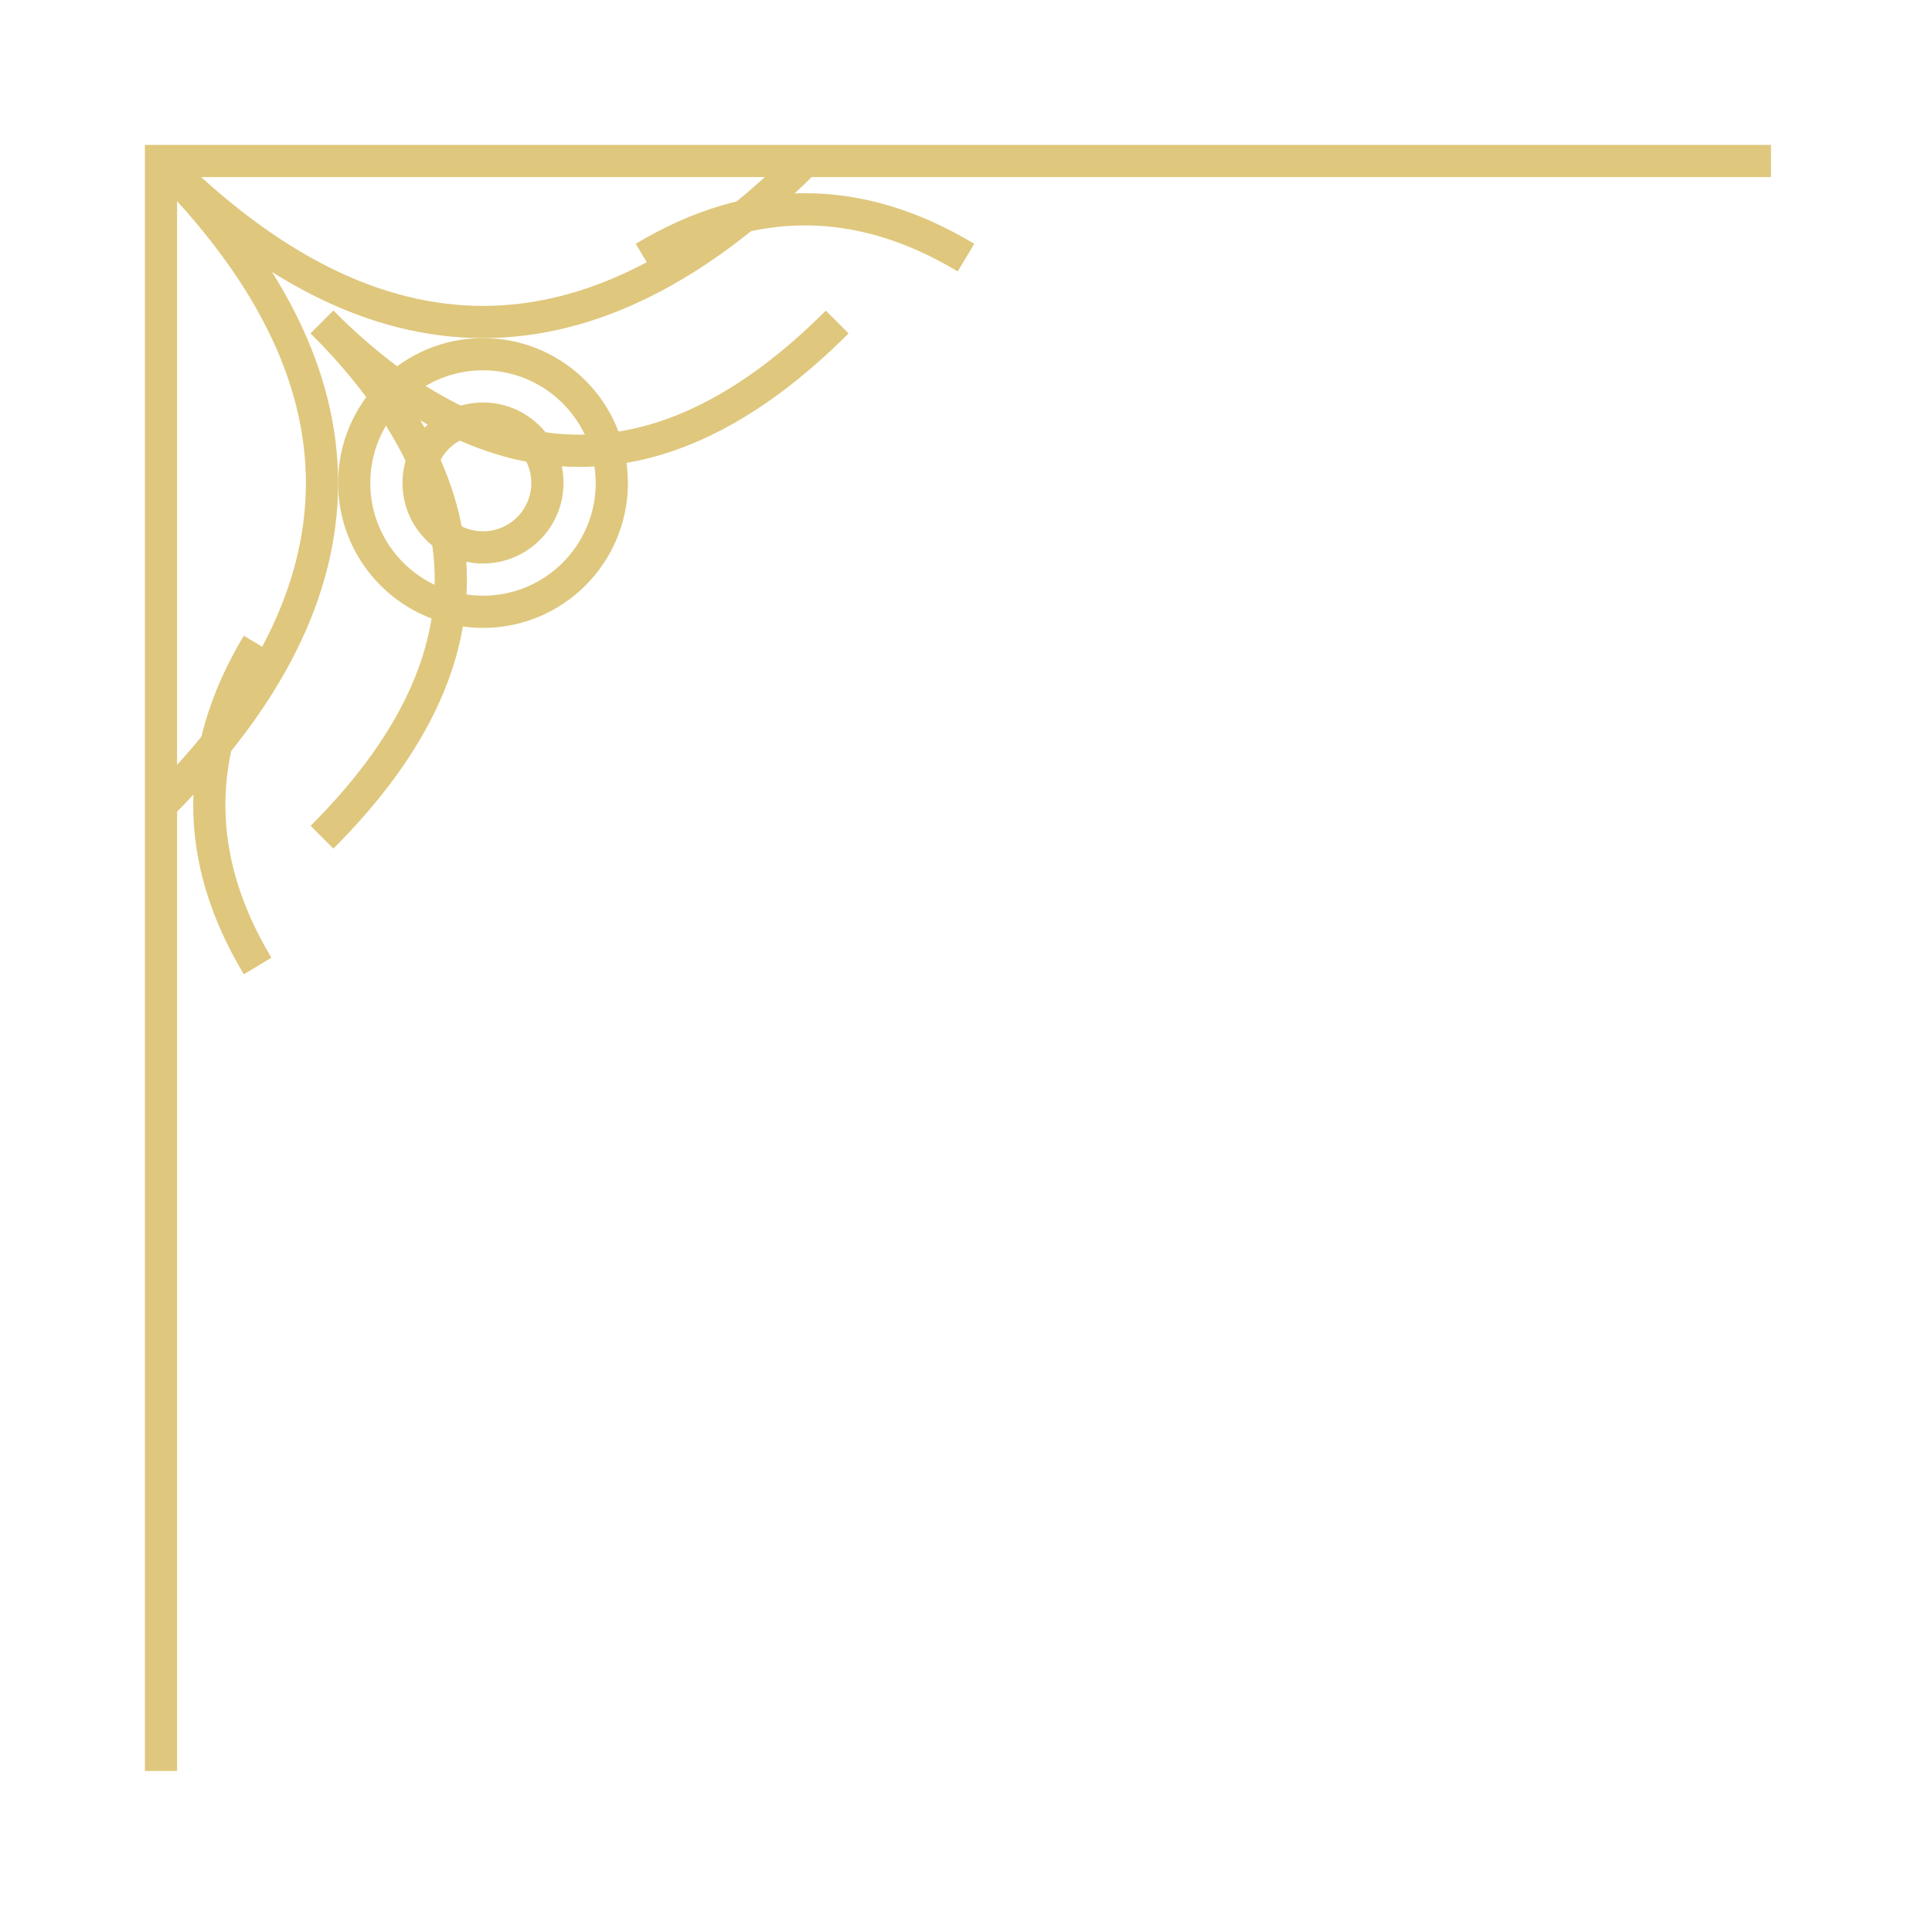
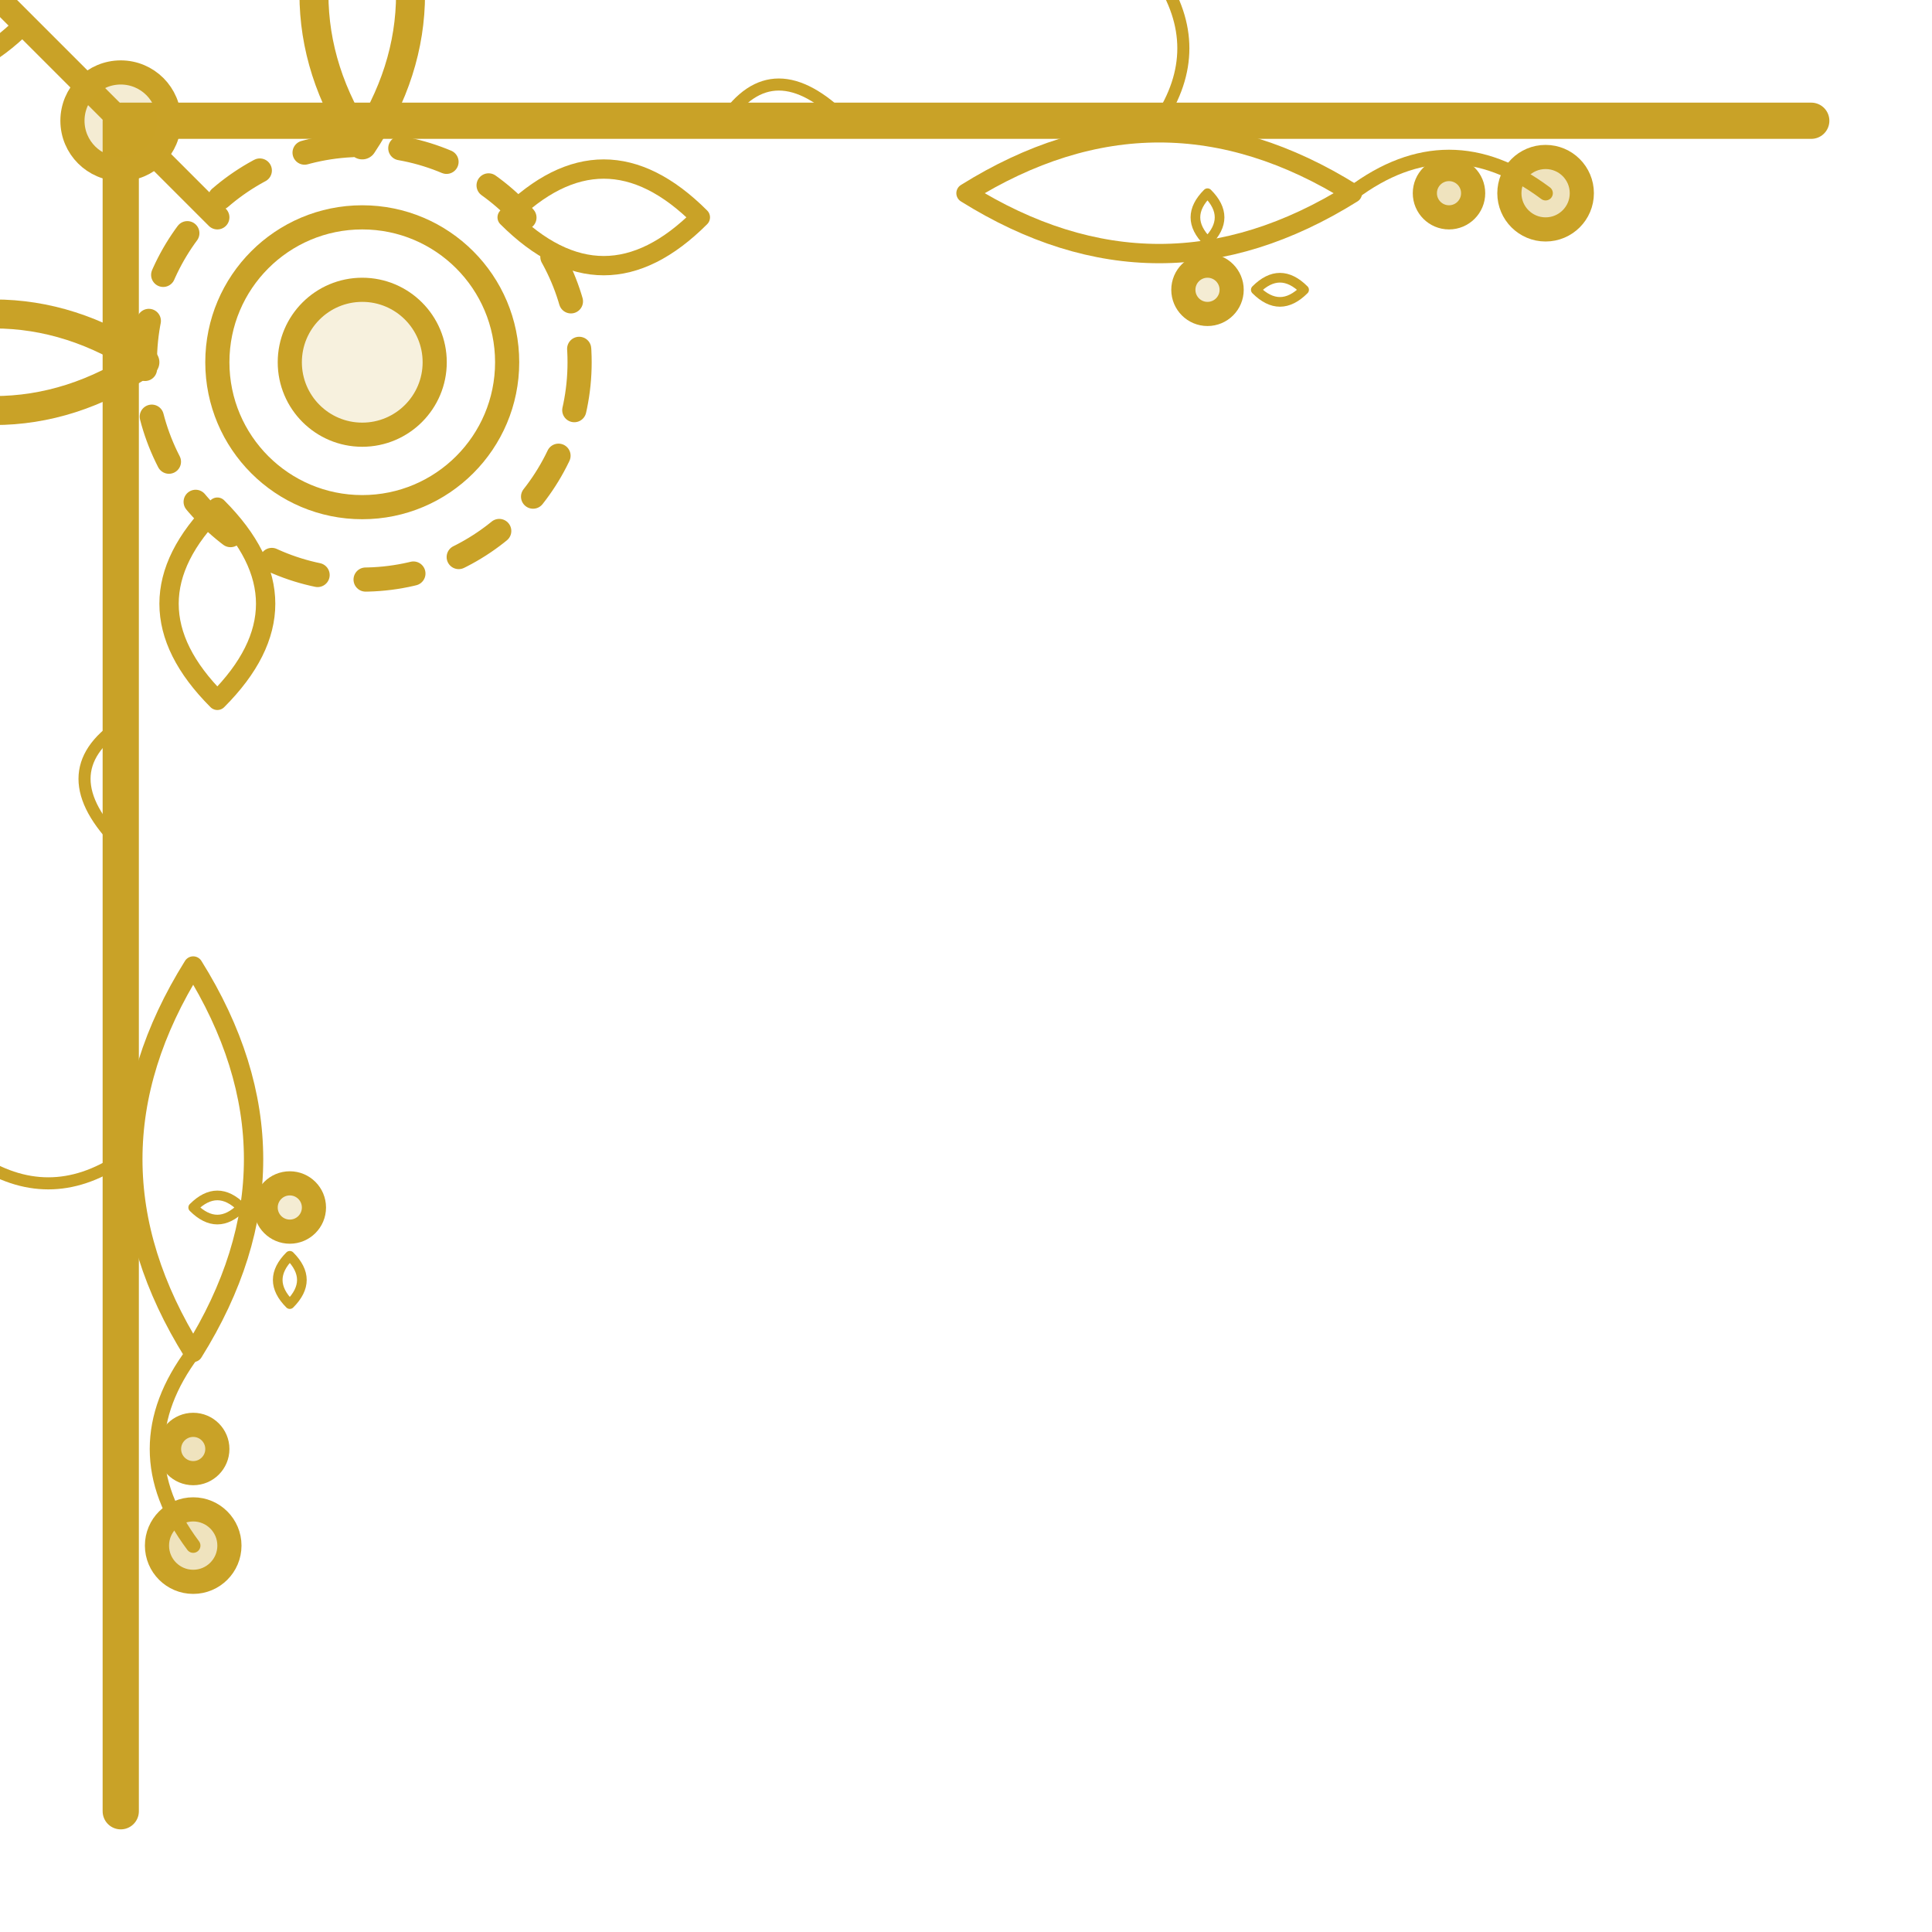
- <svg xmlns="http://www.w3.org/2000/svg" width="60" height="60" viewBox="0 0 60 60">
-   <g fill="none" stroke="#C9A227" stroke-width="1" opacity="0.6">
-     <path d="M5 55 L5 5 L55 5" />
-     <path d="M5 5 Q15 15 5 25" />
-     <path d="M5 5 Q15 15 25 5" />
-     <path d="M10 10 Q18 18 10 26" />
-     <path d="M10 10 Q18 18 26 10" />
-     <circle cx="15" cy="15" r="2" />
-     <circle cx="15" cy="15" r="4" />
-     <path d="M20 8 Q25 5 30 8" />
-     <path d="M8 20 Q5 25 8 30" />
+ <svg xmlns="http://www.w3.org/2000/svg" width="80" height="80" viewBox="0 0 80 80">
+   <g fill="none" stroke="#C9A227" stroke-width="1" stroke-linecap="round" stroke-linejoin="round">
+     <path d="M5 75 L5 5 L75 5" stroke-width="1.5" />
+     <g transform="translate(15, 15)">
+       <circle cx="0" cy="0" r="3" fill="#C9A227" fill-opacity="0.15" />
+       <circle cx="0" cy="0" r="6" />
+       <circle cx="0" cy="0" r="9" stroke-dasharray="2,2" />
+       <path d="M0 -9 Q4 -15 0 -22 Q-4 -15 0 -9" stroke-width="1.2" />
+       <path d="M-9 0 Q-15 4 -22 0 Q-15 -4 -9 0" stroke-width="1.2" />
+       <path d="M-6 -6 Q-12 -12 -18 -18" stroke-width="1" />
+       <path d="M-14 -14 Q-18 -10 -22 -14 Q-18 -18 -14 -14" stroke-width="0.8" />
+       <path d="M6 -6 Q10 -10 14 -6 Q10 -2 6 -6" stroke-width="0.8" />
+       <path d="M-6 6 Q-10 10 -6 14 Q-2 10 -6 6" stroke-width="0.8" />
+     </g>
+     <g transform="translate(40, 8)">
+       <path d="M0 0 Q8 -5 16 0 Q8 5 0 0" stroke-width="0.8" />
+       <path d="M16 0 Q20 -3 24 0" stroke-width="0.6" />
+       <circle cx="24" cy="0" r="1.5" fill="#C9A227" fill-opacity="0.3" />
+       <path d="M8 -3 Q10 -6 8 -9" stroke-width="0.5" />
+     </g>
+     <g transform="translate(8, 40)">
+       <path d="M0 0 Q-5 8 0 16 Q5 8 0 0" stroke-width="0.8" />
+       <path d="M0 16 Q-3 20 0 24" stroke-width="0.6" />
+       <circle cx="0" cy="24" r="1.5" fill="#C9A227" fill-opacity="0.3" />
+       <path d="M-3 8 Q-6 10 -9 8" stroke-width="0.5" />
+     </g>
+     <circle cx="5" cy="5" r="2" fill="#C9A227" fill-opacity="0.2" />
+     <circle cx="60" cy="8" r="1" fill="#C9A227" fill-opacity="0.3" />
+     <circle cx="8" cy="60" r="1" fill="#C9A227" fill-opacity="0.3" />
+     <path d="M30 5 Q32 2 35 5" stroke-width="0.5" />
+     <path d="M5 30 Q2 32 5 35" stroke-width="0.5" />
+     <g transform="translate(50, 12)">
+       <circle cx="0" cy="0" r="1" fill="#C9A227" fill-opacity="0.2" />
+       <path d="M0 -2 Q1 -3 0 -4 Q-1 -3 0 -2" stroke-width="0.4" />
+       <path d="M2 0 Q3 1 4 0 Q3 -1 2 0" stroke-width="0.4" />
+     </g>
+     <g transform="translate(12, 50)">
+       <circle cx="0" cy="0" r="1" fill="#C9A227" fill-opacity="0.2" />
+       <path d="M-2 0 Q-3 1 -4 0 Q-3 -1 -2 0" stroke-width="0.4" />
+       <path d="M0 2 Q1 3 0 4 Q-1 3 0 2" stroke-width="0.4" />
+     </g>
  </g>
</svg>
